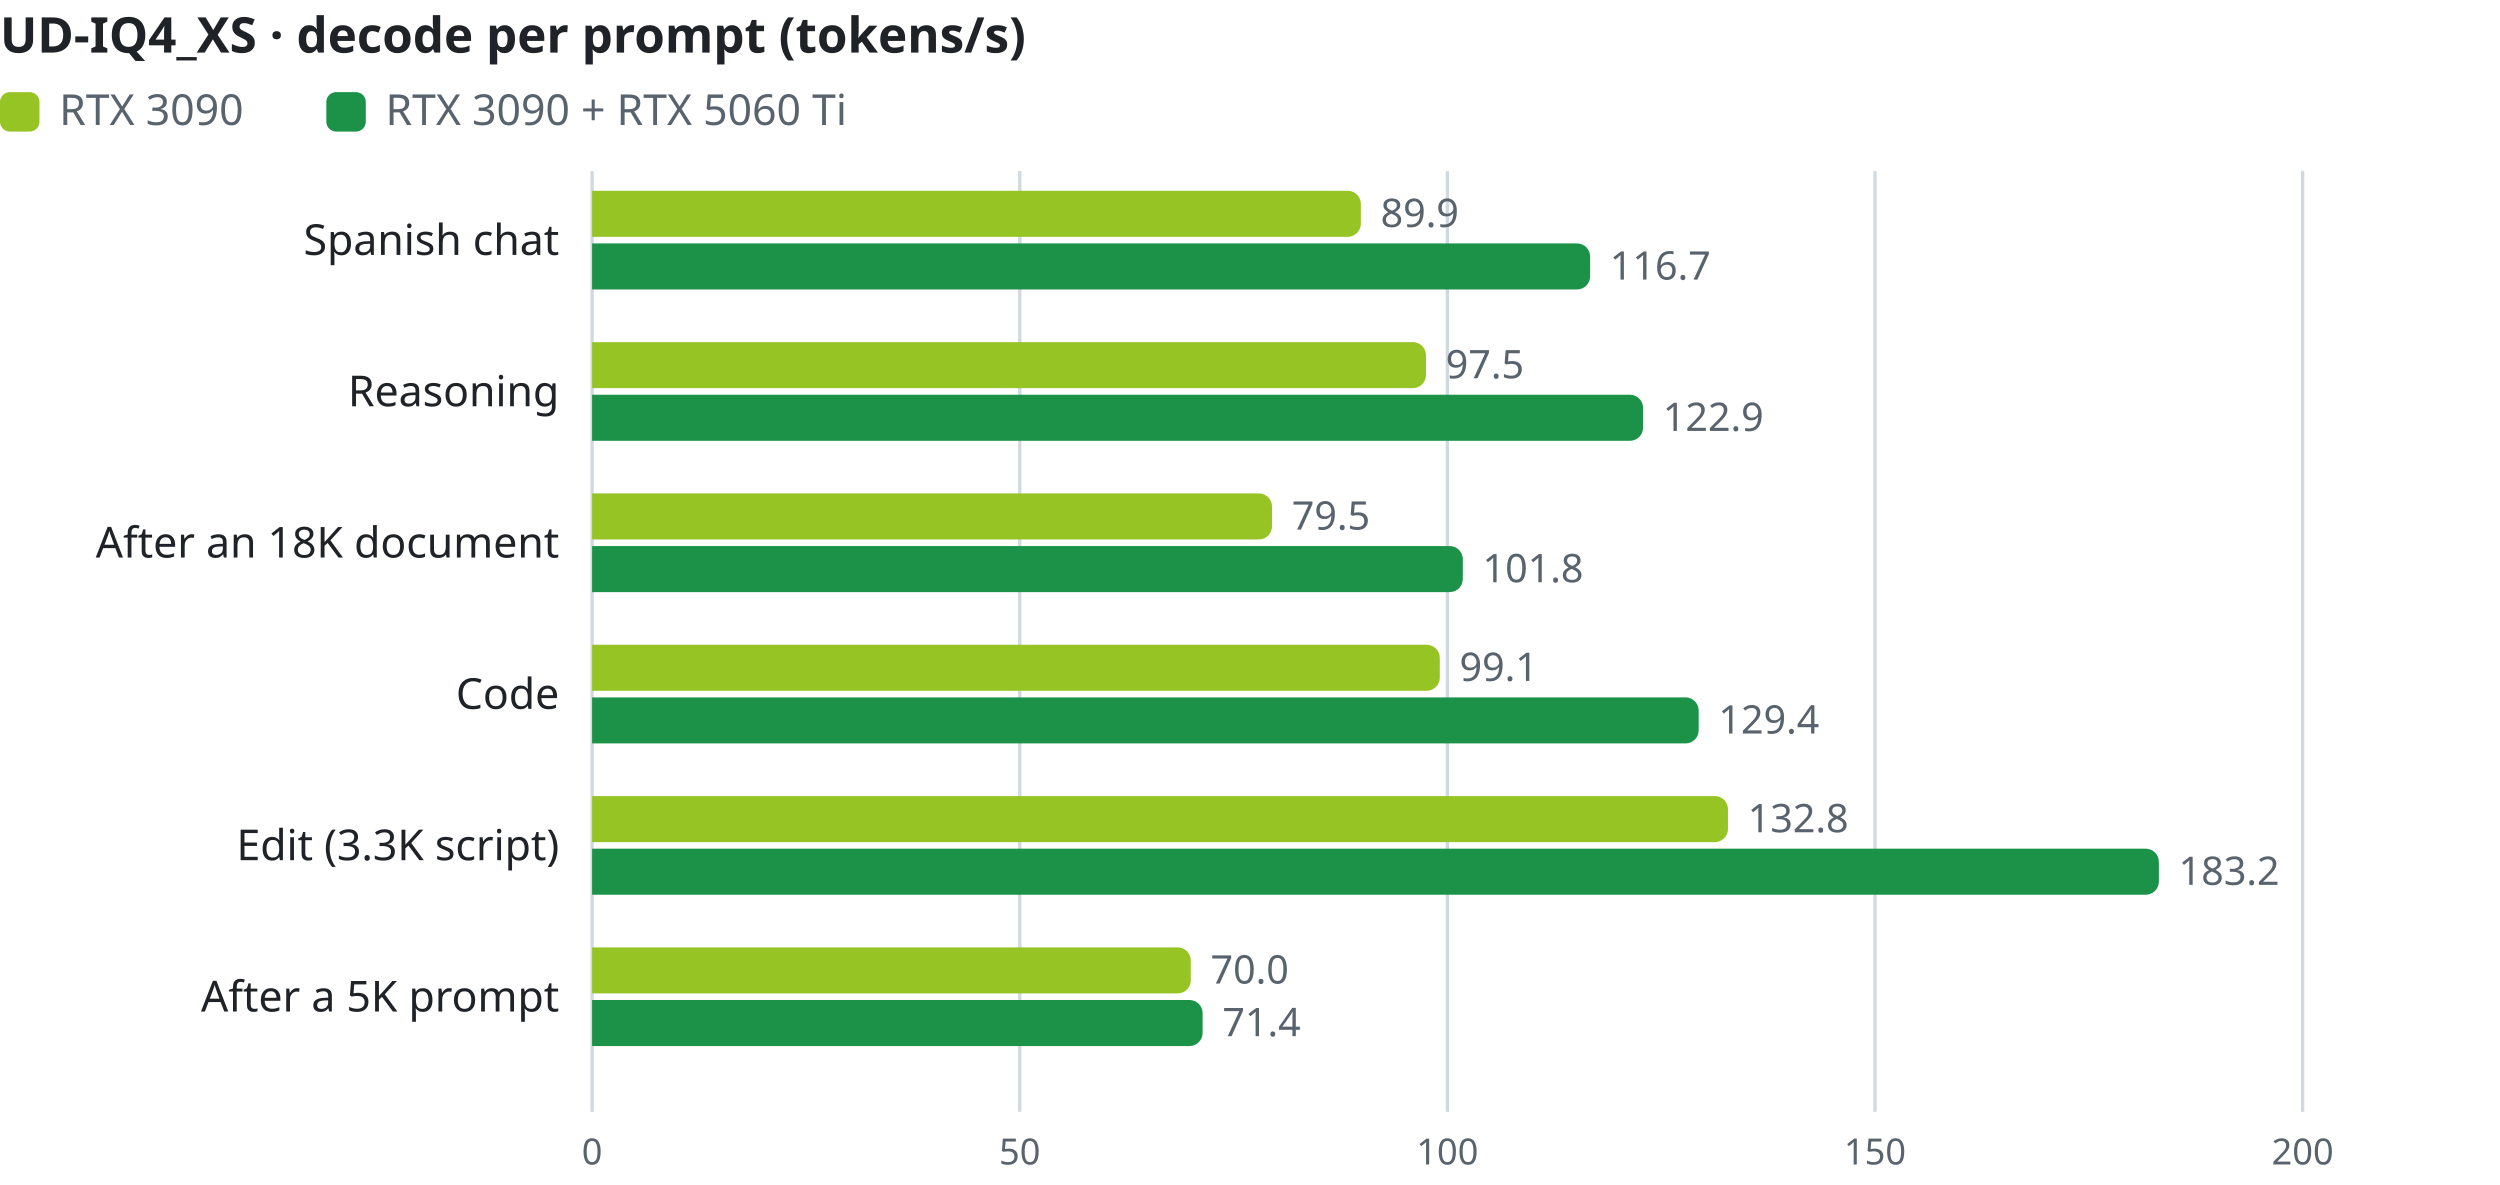
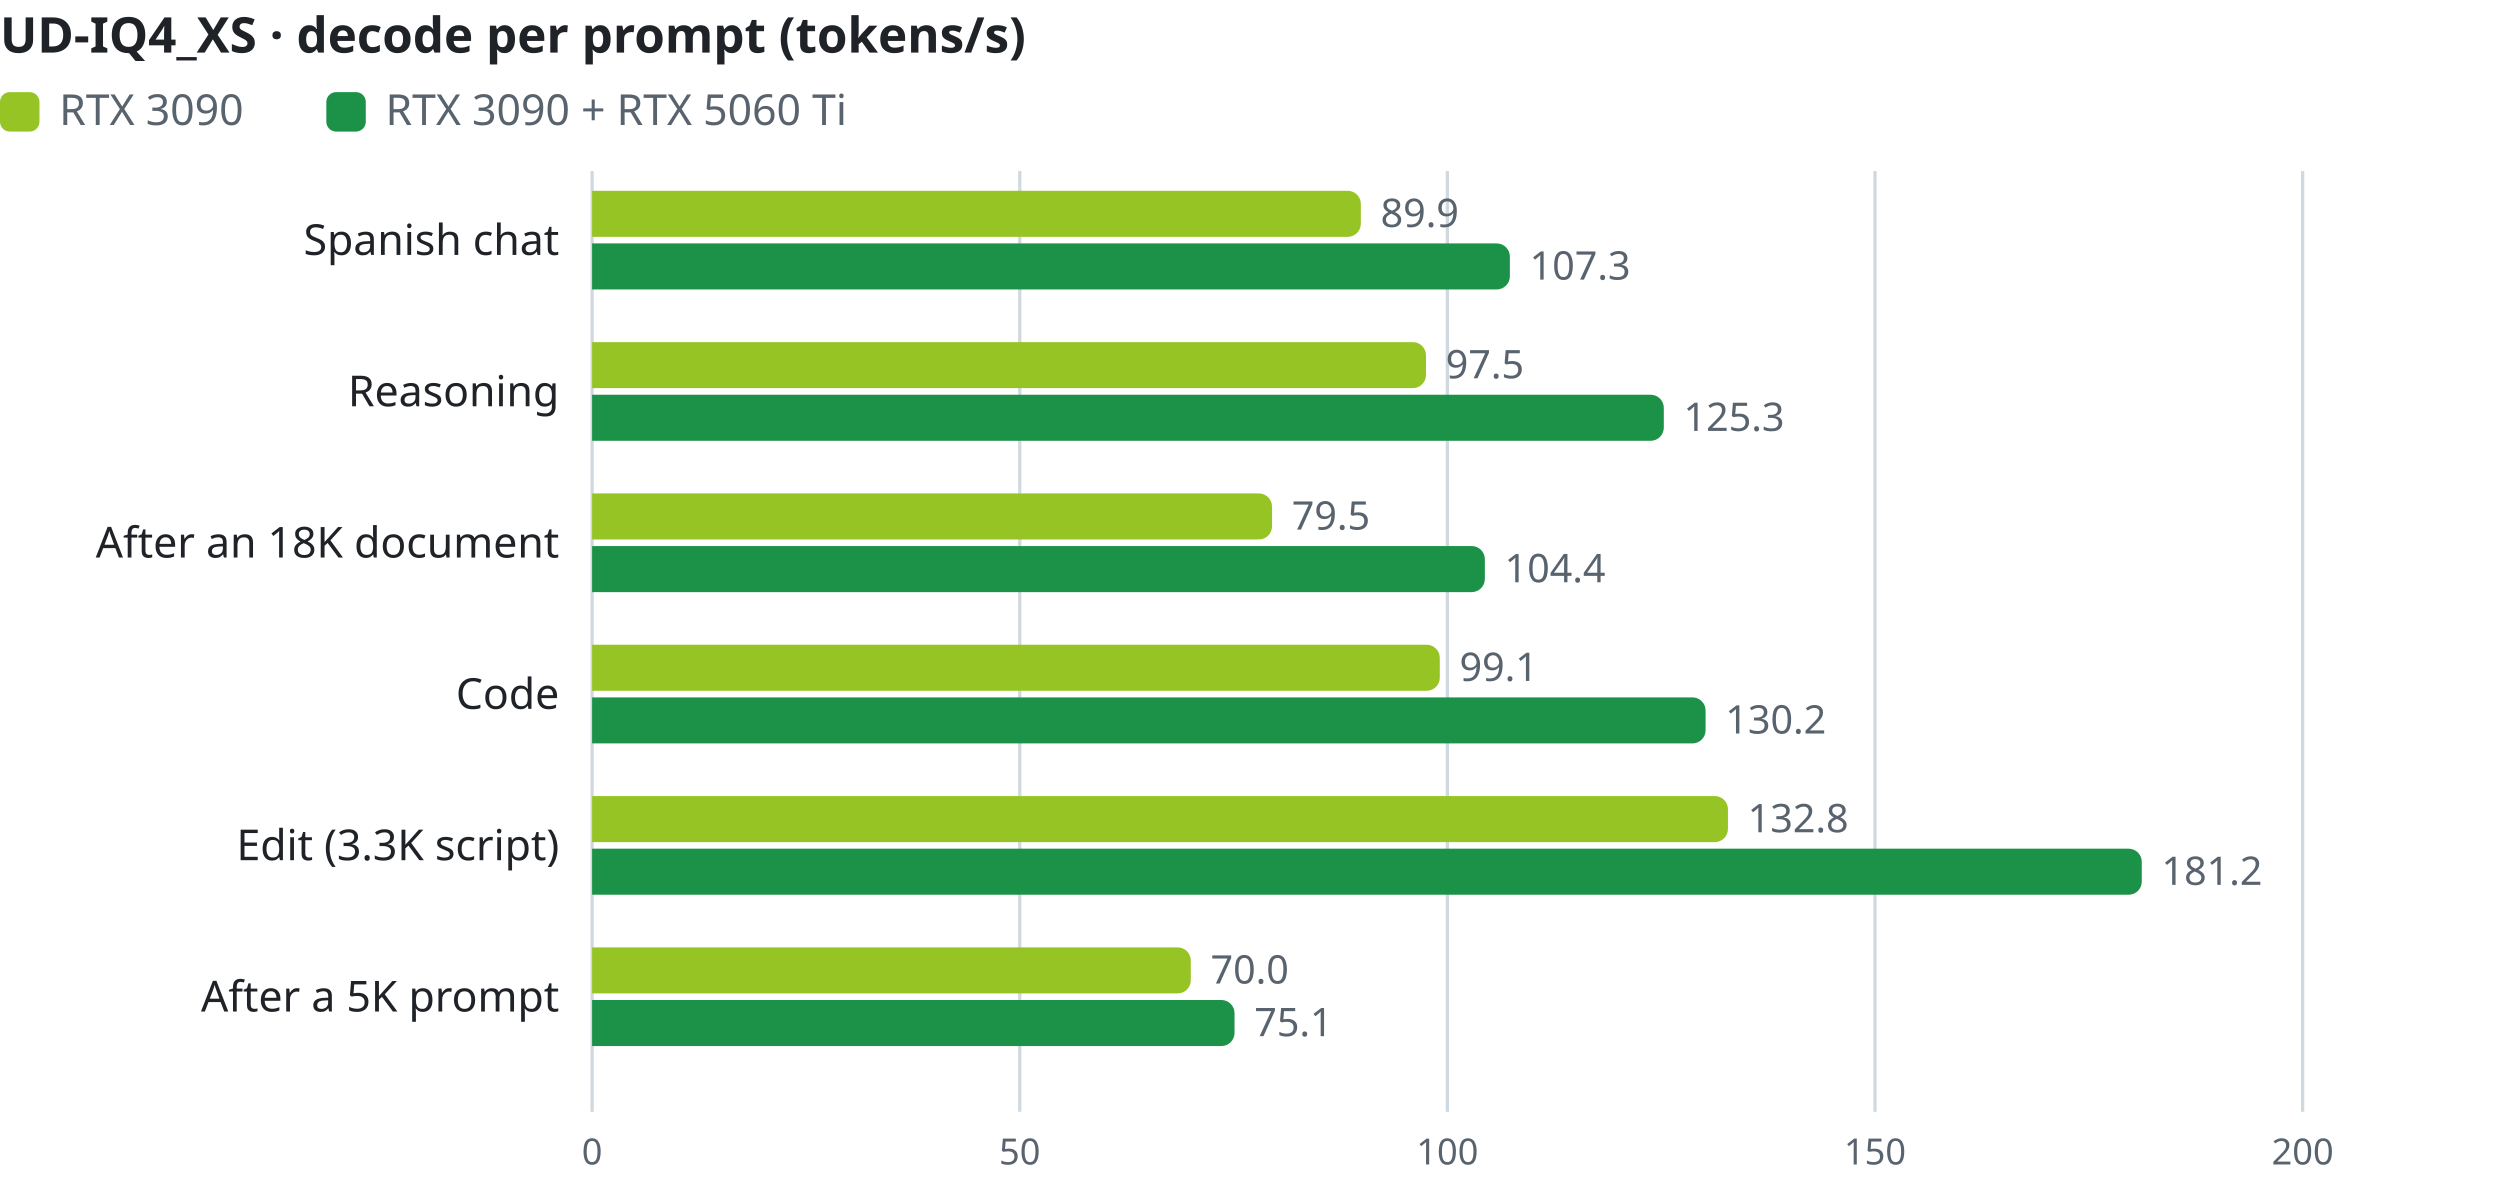
<svg xmlns="http://www.w3.org/2000/svg" width="760" height="360" viewBox="0 0 760 360" role="img" aria-label="UD-IQ4_XS decode speed per prompt" font-family="-apple-system,BlinkMacSystemFont,'Segoe UI','Noto Sans',Helvetica,Arial,sans-serif">
  <text x="0" y="16" font-size="15" font-weight="600" fill="#1f2328">UD-IQ4_XS · decode per prompt (tokens/s)</text>
  <rect x="0" y="28" width="12" height="12" rx="3" fill="#97c425" />
  <text x="18" y="38" font-size="13" fill="#59636e">RTX 3090</text>
  <rect x="99.2" y="28" width="12" height="12" rx="3" fill="#1b9247" />
  <text x="117.2" y="38" font-size="13" fill="#59636e">RTX 3090 + RTX 5060 Ti</text>
  <line x1="180.0" y1="52" x2="180.0" y2="338" stroke="#d1d9e0" stroke-width="1" />
  <text x="180.0" y="354" font-size="11" fill="#59636e" text-anchor="middle">0</text>
  <line x1="310.0" y1="52" x2="310.0" y2="338" stroke="#d1d9e0" stroke-width="1" />
  <text x="310.0" y="354" font-size="11" fill="#59636e" text-anchor="middle">50</text>
  <line x1="440.0" y1="52" x2="440.0" y2="338" stroke="#d1d9e0" stroke-width="1" />
  <text x="440.0" y="354" font-size="11" fill="#59636e" text-anchor="middle">100</text>
  <line x1="570.0" y1="52" x2="570.0" y2="338" stroke="#d1d9e0" stroke-width="1" />
  <text x="570.0" y="354" font-size="11" fill="#59636e" text-anchor="middle">150</text>
  <line x1="700.0" y1="52" x2="700.0" y2="338" stroke="#d1d9e0" stroke-width="1" />
  <text x="700.0" y="354" font-size="11" fill="#59636e" text-anchor="middle">200</text>
  <text x="170" y="77.5" font-size="13" fill="#1f2328" text-anchor="end">Spanish chat</text>
  <path d="M180.0,58.0 h229.7 a4,4 0 0 1 4,4 v6.0 a4,4 0 0 1 -4,4 h-229.7 z" fill="#97c425" />
  <text x="419.7" y="69" font-size="12" fill="#59636e">89.9</text>
-   <path d="M180.0,74.0 h299.4 a4,4 0 0 1 4,4 v6.0 a4,4 0 0 1 -4,4 h-299.4 z" fill="#1b9247" />
-   <text x="489.4" y="85" font-size="12" fill="#59636e">116.7</text>
+   <path d="M180.0,74.0 h275.0 a4,4 0 0 1 4,4 v6.0 a4,4 0 0 1 -4,4 h-275.0 z" fill="#1b9247" />
+   <text x="465.0" y="85" font-size="12" fill="#59636e">107.3</text>
  <text x="170" y="123.5" font-size="13" fill="#1f2328" text-anchor="end">Reasoning</text>
  <path d="M180.0,104.0 h249.5 a4,4 0 0 1 4,4 v6.0 a4,4 0 0 1 -4,4 h-249.5 z" fill="#97c425" />
  <text x="439.5" y="115" font-size="12" fill="#59636e">97.5</text>
-   <path d="M180.0,120.0 h315.5 a4,4 0 0 1 4,4 v6.0 a4,4 0 0 1 -4,4 h-315.5 z" fill="#1b9247" />
-   <text x="505.5" y="131" font-size="12" fill="#59636e">122.9</text>
+   <path d="M180.0,120.0 h321.8 a4,4 0 0 1 4,4 v6.0 a4,4 0 0 1 -4,4 h-321.8 z" fill="#1b9247" />
+   <text x="511.8" y="131" font-size="12" fill="#59636e">125.3</text>
  <text x="170" y="169.5" font-size="13" fill="#1f2328" text-anchor="end">After an 18K document</text>
  <path d="M180.0,150.0 h202.7 a4,4 0 0 1 4,4 v6.0 a4,4 0 0 1 -4,4 h-202.7 z" fill="#97c425" />
  <text x="392.7" y="161" font-size="12" fill="#59636e">79.5</text>
-   <path d="M180.0,166.0 h260.7 a4,4 0 0 1 4,4 v6.0 a4,4 0 0 1 -4,4 h-260.7 z" fill="#1b9247" />
-   <text x="450.7" y="177" font-size="12" fill="#59636e">101.8</text>
+   <path d="M180.0,166.0 h267.4 a4,4 0 0 1 4,4 v6.0 a4,4 0 0 1 -4,4 h-267.4 z" fill="#1b9247" />
+   <text x="457.4" y="177" font-size="12" fill="#59636e">104.4</text>
  <text x="170" y="215.5" font-size="13" fill="#1f2328" text-anchor="end">Code</text>
  <path d="M180.0,196.0 h253.7 a4,4 0 0 1 4,4 v6.0 a4,4 0 0 1 -4,4 h-253.7 z" fill="#97c425" />
  <text x="443.7" y="207" font-size="12" fill="#59636e">99.1</text>
-   <path d="M180.0,212.0 h332.4 a4,4 0 0 1 4,4 v6.0 a4,4 0 0 1 -4,4 h-332.4 z" fill="#1b9247" />
-   <text x="522.4" y="223" font-size="12" fill="#59636e">129.4</text>
+   <path d="M180.0,212.0 h334.5 a4,4 0 0 1 4,4 v6.0 a4,4 0 0 1 -4,4 h-334.5 z" fill="#1b9247" />
+   <text x="524.5" y="223" font-size="12" fill="#59636e">130.2</text>
  <text x="170" y="261.5" font-size="13" fill="#1f2328" text-anchor="end">Edit (3.3K script)</text>
  <path d="M180.0,242.0 h341.3 a4,4 0 0 1 4,4 v6.0 a4,4 0 0 1 -4,4 h-341.3 z" fill="#97c425" />
  <text x="531.3" y="253" font-size="12" fill="#59636e">132.8</text>
-   <path d="M180.0,258.0 h472.3 a4,4 0 0 1 4,4 v6.0 a4,4 0 0 1 -4,4 h-472.3 z" fill="#1b9247" />
-   <text x="662.3" y="269" font-size="12" fill="#59636e">183.2</text>
+   <path d="M180.0,258.0 h467.1 a4,4 0 0 1 4,4 v6.0 a4,4 0 0 1 -4,4 h-467.1 z" fill="#1b9247" />
+   <text x="657.1" y="269" font-size="12" fill="#59636e">181.2</text>
  <text x="170" y="307.5" font-size="13" fill="#1f2328" text-anchor="end">After a 5K prompt</text>
  <path d="M180.0,288.0 h178.0 a4,4 0 0 1 4,4 v6.0 a4,4 0 0 1 -4,4 h-178.0 z" fill="#97c425" />
  <text x="368.0" y="299" font-size="12" fill="#59636e">70.0</text>
-   <path d="M180.0,304.0 h181.6 a4,4 0 0 1 4,4 v6.0 a4,4 0 0 1 -4,4 h-181.6 z" fill="#1b9247" />
-   <text x="371.6" y="315" font-size="12" fill="#59636e">71.4</text>
+   <path d="M180.0,304.0 h191.3 a4,4 0 0 1 4,4 v6.0 a4,4 0 0 1 -4,4 h-191.3 z" fill="#1b9247" />
+   <text x="381.3" y="315" font-size="12" fill="#59636e">75.1</text>
</svg>
